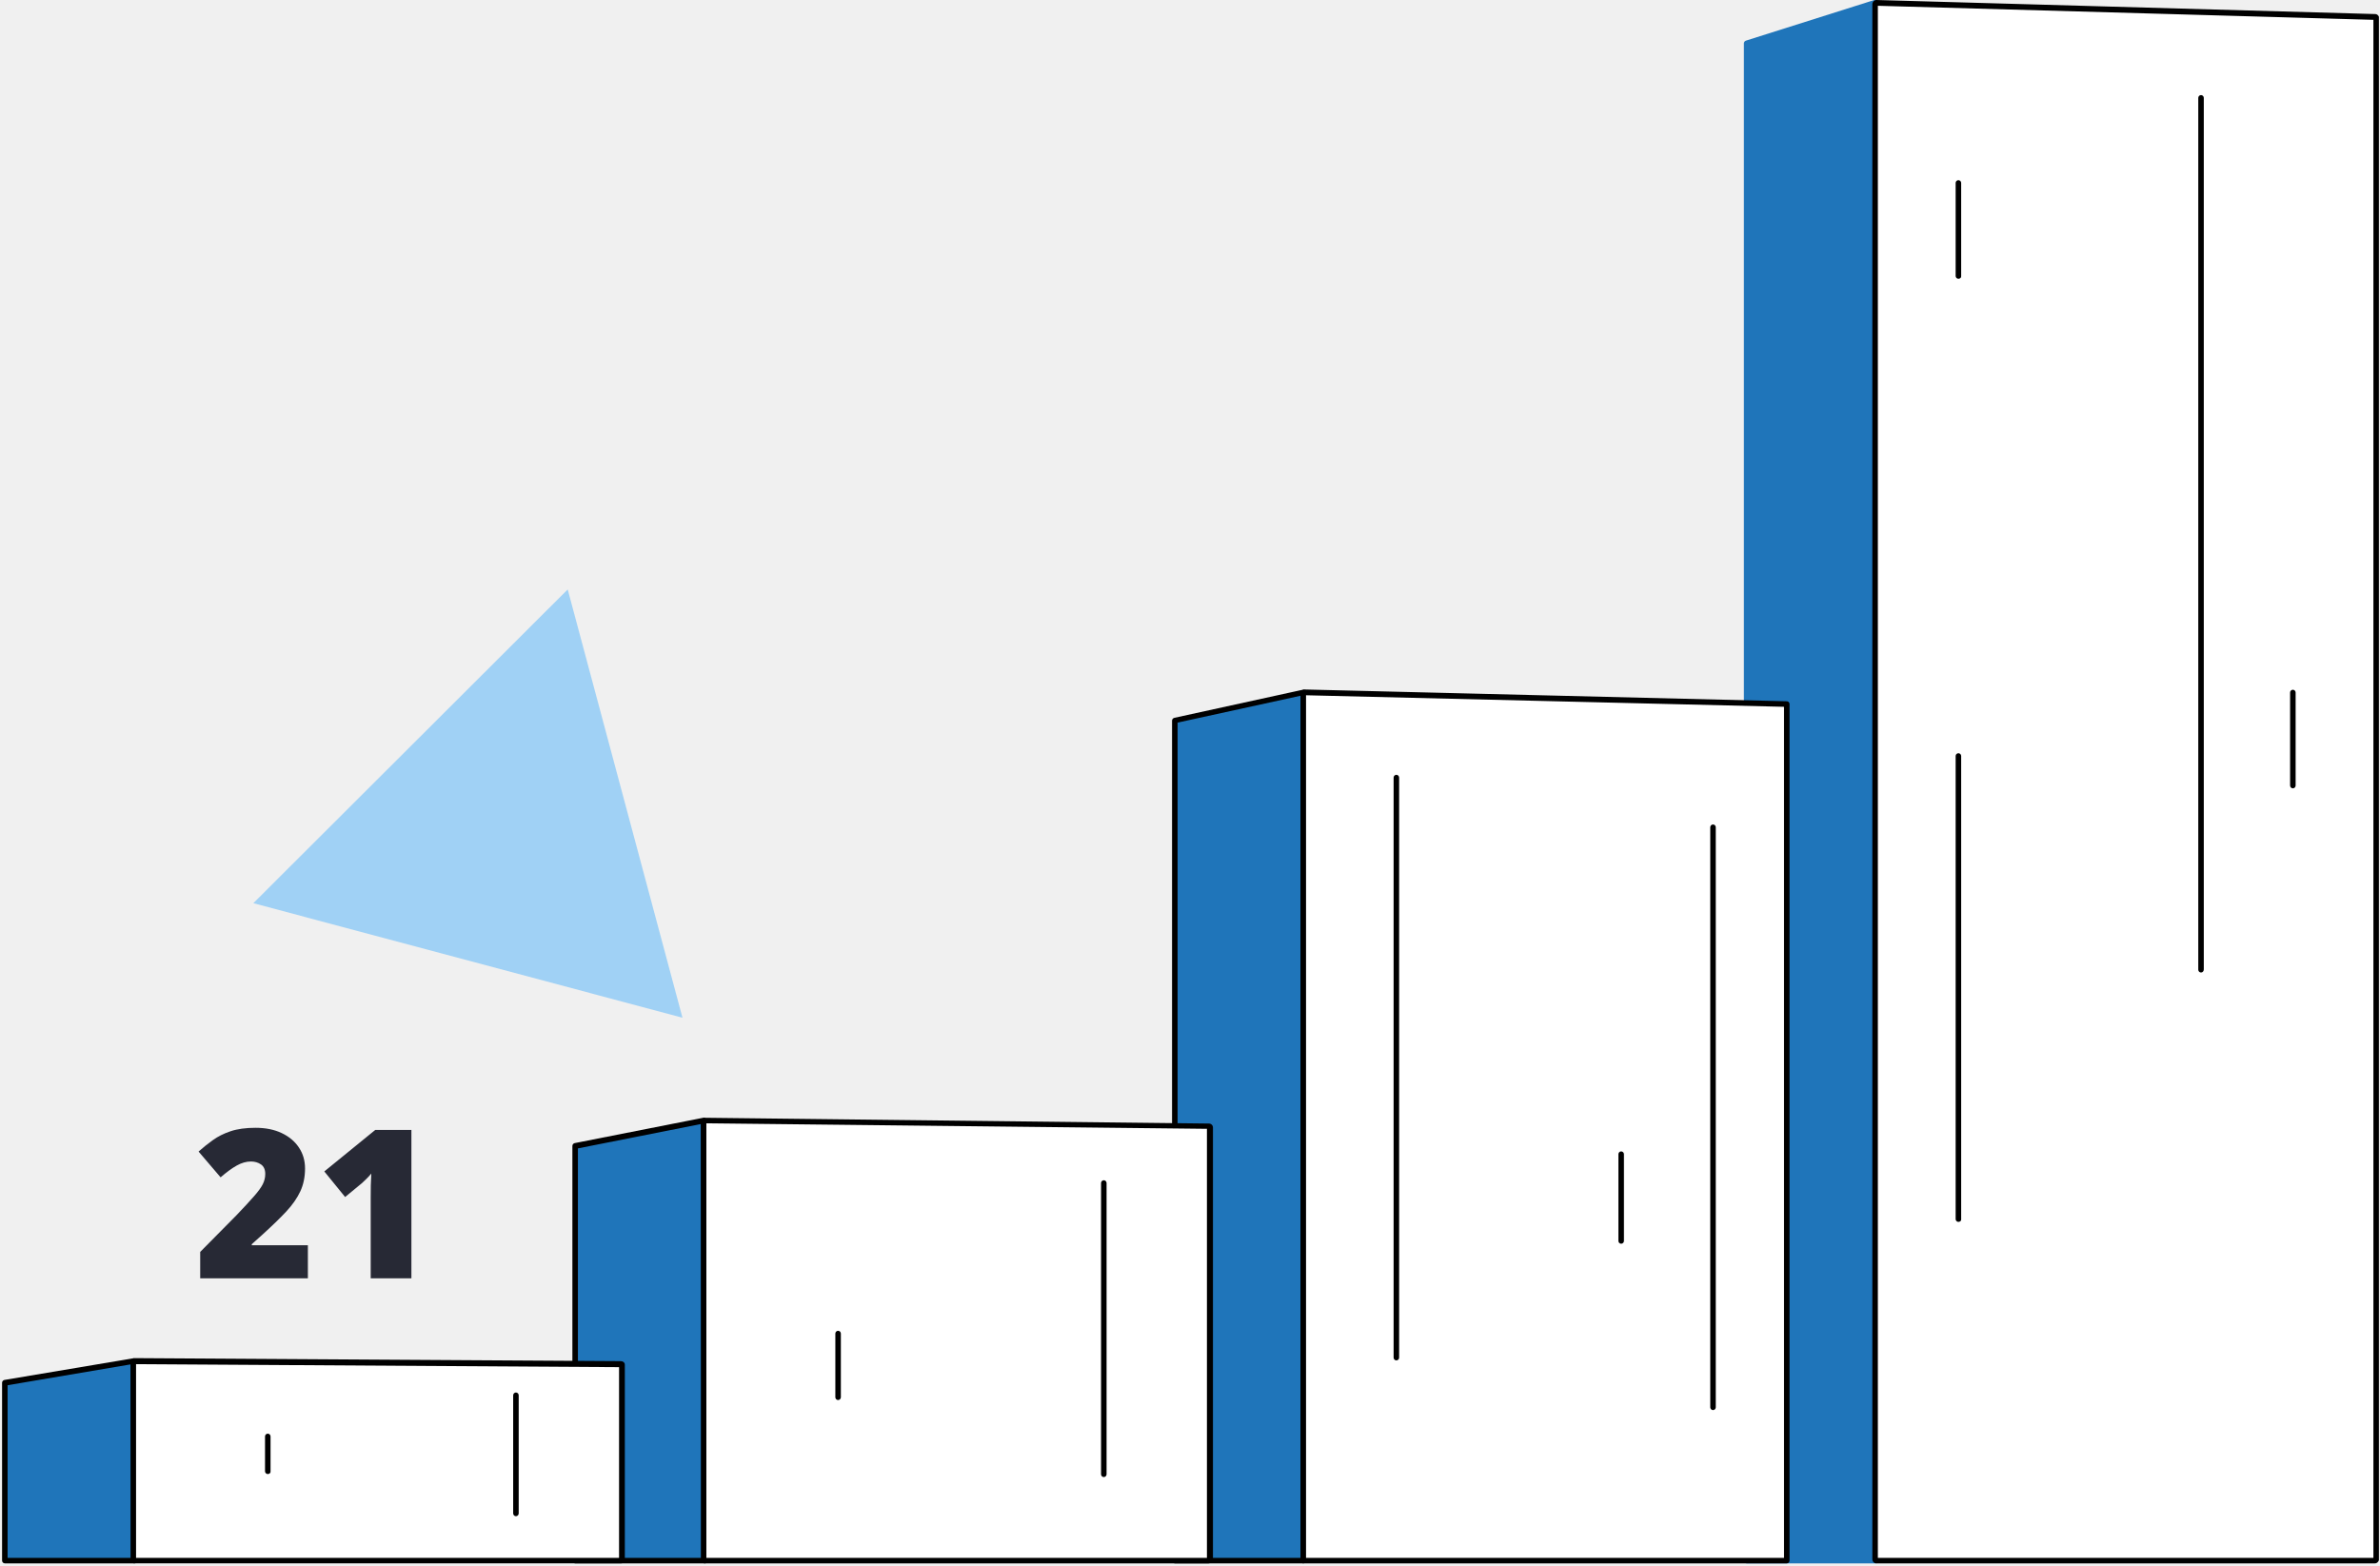
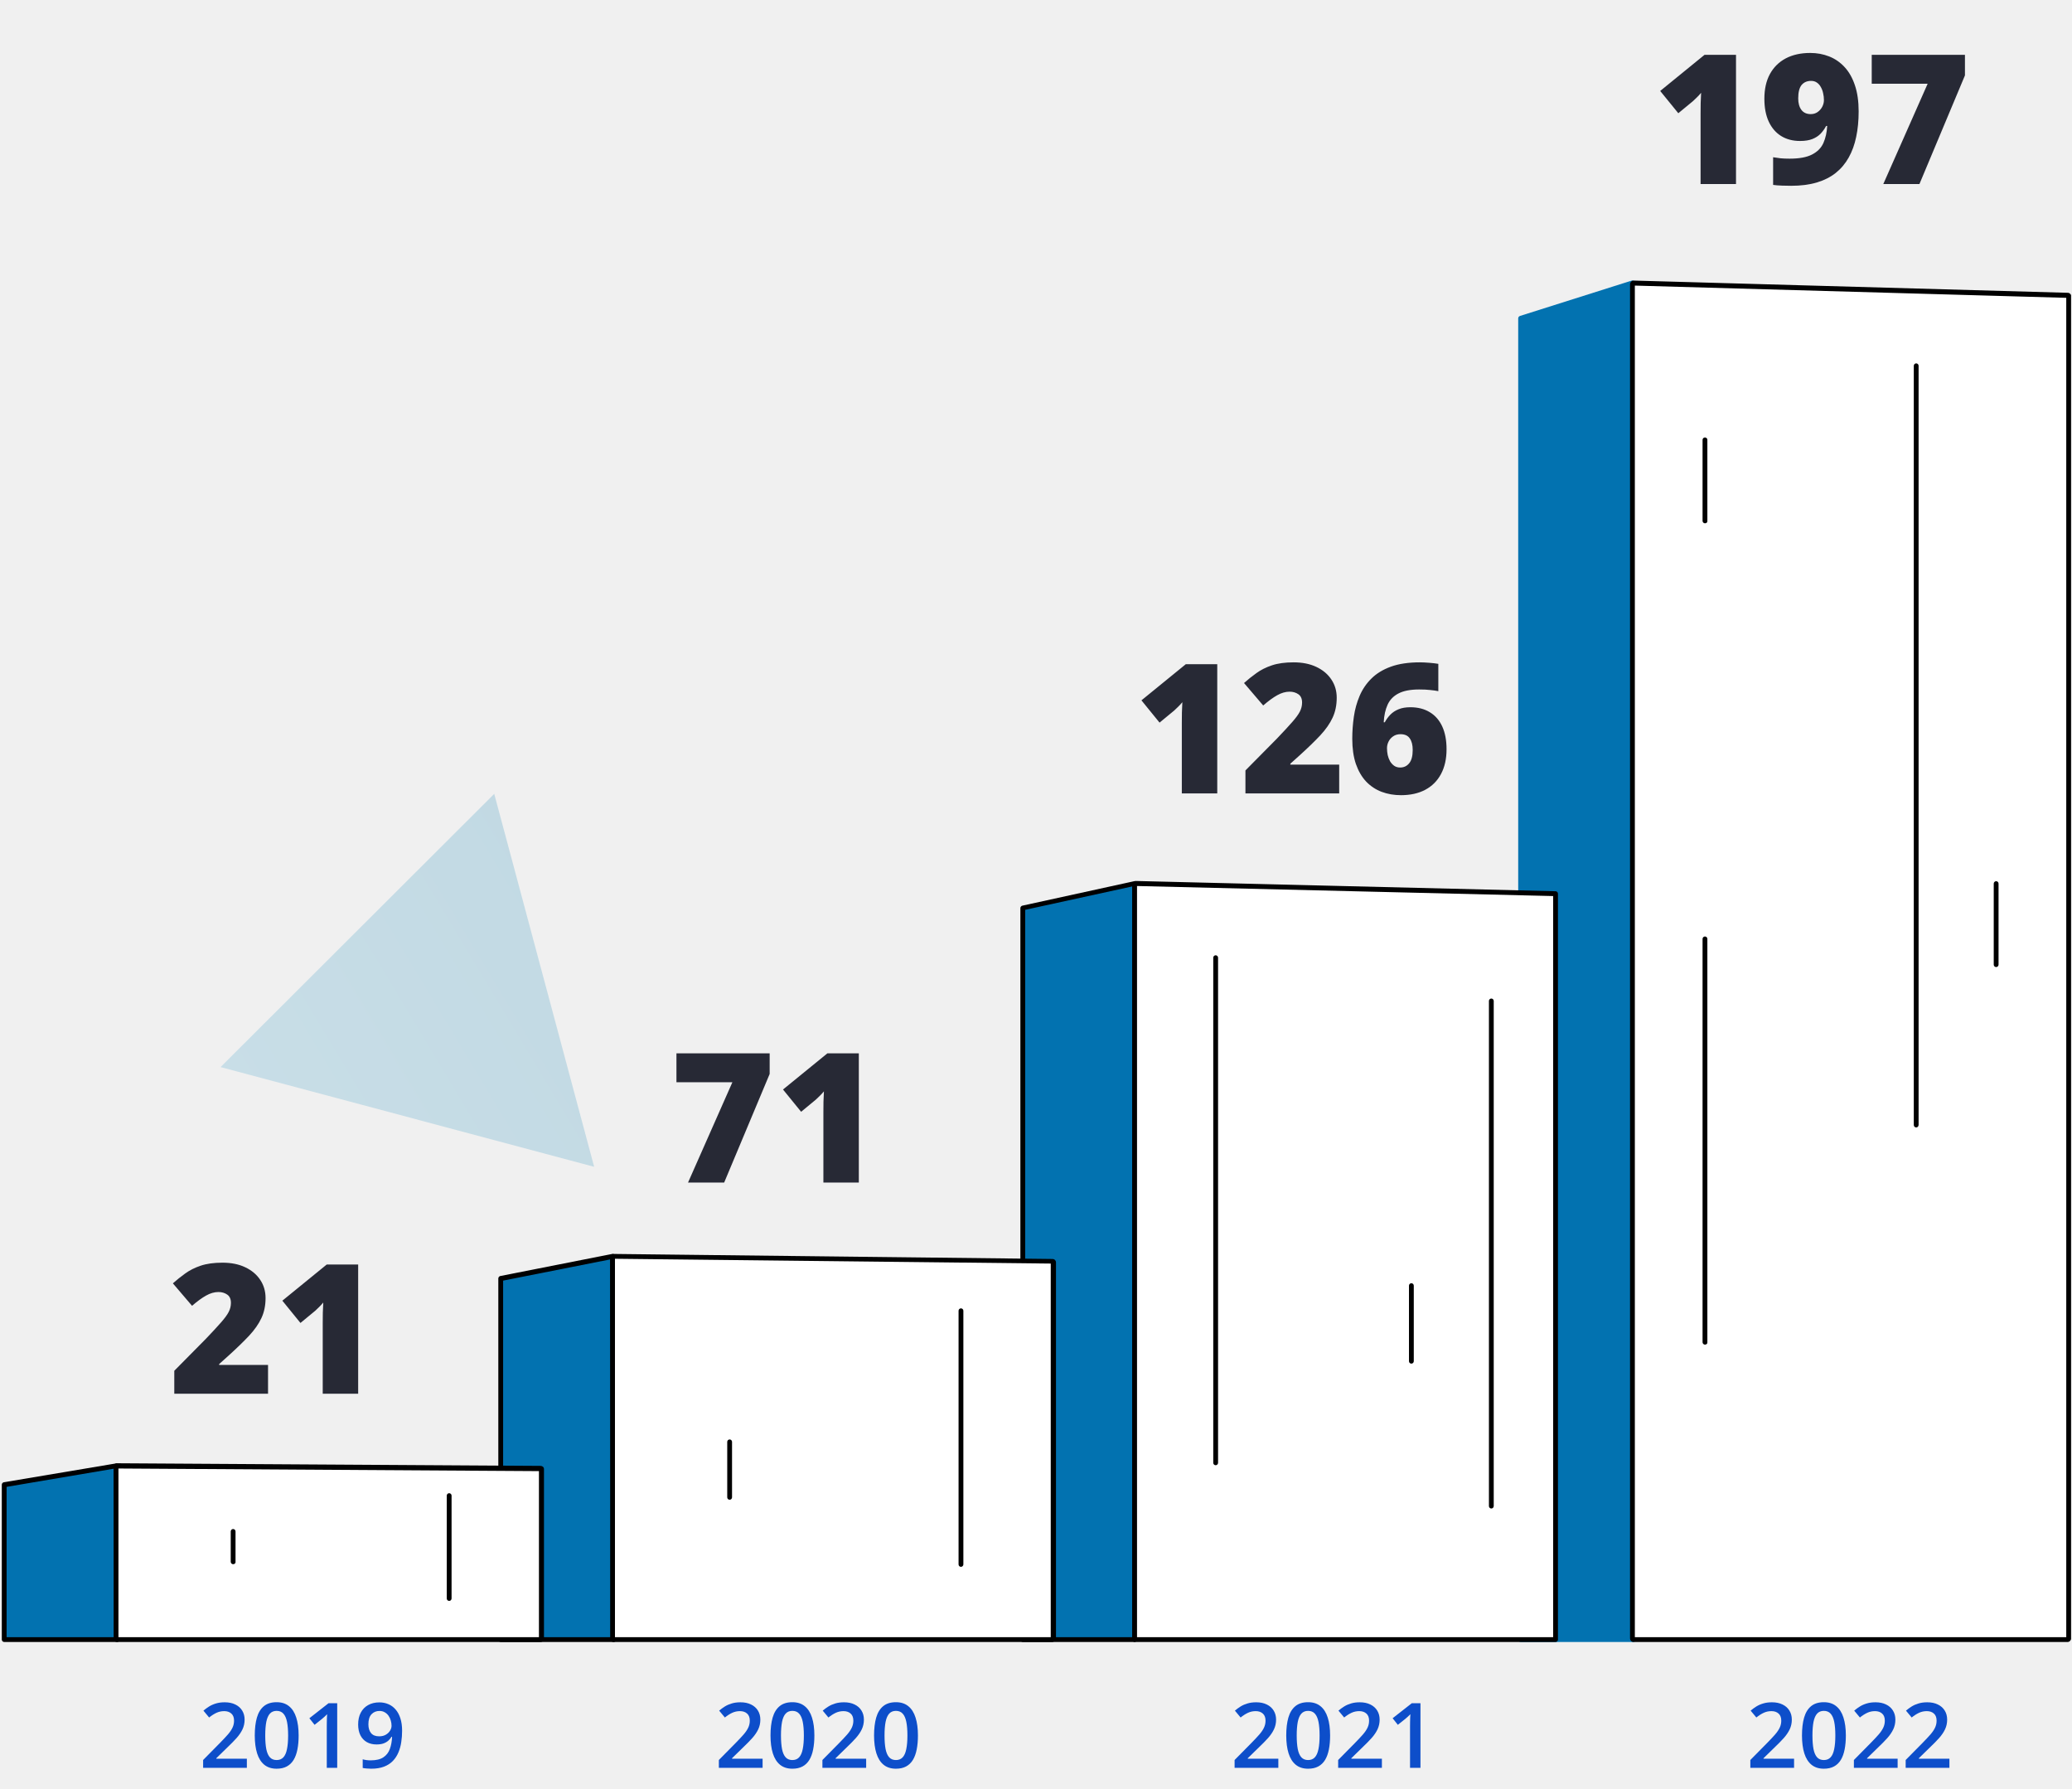
- <svg xmlns="http://www.w3.org/2000/svg" width="687" height="452" viewBox="0 0 687 452" fill="none">
-   <g clip-path="url(#clip0_4553_5536)">
-     <path d="M541.477 450.489H504.178V12.53L541.26 0.797L541.477 450.489Z" fill="#1F75BA" />
-     <path d="M541.477 451.287H504.178C503.743 451.287 503.381 450.925 503.381 450.49V12.531C503.381 12.169 503.598 11.879 503.96 11.734L541.042 0.001C541.26 -0.071 541.549 0.001 541.767 0.146C541.984 0.291 542.129 0.508 542.129 0.798L542.346 450.49C542.346 450.707 542.274 450.925 542.129 451.069C541.839 451.214 541.622 451.287 541.477 451.287ZM504.974 449.693H540.68L540.463 1.884L504.974 13.11V449.693Z" fill="#1F75BA" />
-     <path d="M685.531 450.491H541.621C541.404 450.491 541.259 450.346 541.259 450.057V1.233C541.259 1.016 541.404 0.799 541.621 0.799L685.531 4.855C685.748 4.855 685.893 5.072 685.893 5.289V450.057C685.893 450.274 685.748 450.491 685.531 450.491Z" fill="white" />
-     <path d="M685.531 451.288H541.621C540.969 451.288 540.462 450.781 540.462 450.056V1.233C540.462 0.871 540.607 0.581 540.824 0.364C541.041 0.147 541.331 0.002 541.693 0.002L685.603 4.058C686.255 4.058 686.762 4.637 686.762 5.289V450.056C686.69 450.708 686.183 451.288 685.531 451.288ZM542.055 449.694H685.096V5.724L542.055 1.668V449.694Z" fill="black" />
-     <path d="M635.341 280.725C634.906 280.725 634.544 280.362 634.544 279.928V28.248C634.544 27.813 634.906 27.451 635.341 27.451C635.775 27.451 636.137 27.813 636.137 28.248V279.855C636.137 280.362 635.775 280.725 635.341 280.725Z" fill="black" />
-     <path d="M565.305 80.467C564.87 80.467 564.508 80.105 564.508 79.671V52.801C564.508 52.366 564.87 52.004 565.305 52.004C565.739 52.004 566.101 52.366 566.101 52.801V79.671C566.174 80.105 565.812 80.467 565.305 80.467Z" fill="black" />
-     <path d="M565.305 352.717C564.87 352.717 564.508 352.355 564.508 351.921V218.222C564.508 217.788 564.87 217.426 565.305 217.426C565.739 217.426 566.101 217.788 566.101 218.222V351.921C566.174 352.355 565.812 352.717 565.305 352.717Z" fill="black" />
-     <path d="M661.848 227.563C661.414 227.563 661.052 227.201 661.052 226.766V199.896C661.052 199.462 661.414 199.1 661.848 199.1C662.283 199.1 662.645 199.462 662.645 199.896V226.766C662.645 227.201 662.283 227.563 661.848 227.563Z" fill="black" />
-     <path d="M376.199 450.49H339.045V208.008L376.199 199.824V450.49Z" fill="#1F75BA" />
-     <path d="M376.199 451.288H339.117C338.682 451.288 338.32 450.925 338.32 450.491V208.009C338.32 207.647 338.61 207.285 338.972 207.212L376.054 199.101C376.271 199.028 376.561 199.101 376.706 199.246C376.923 199.39 376.996 199.608 376.996 199.897V450.491C376.996 450.925 376.634 451.288 376.199 451.288ZM339.914 449.694H375.402V200.839L339.914 208.588V449.694Z" fill="black" />
-     <path d="M515.764 450.492H376.199V200.261C376.199 200.043 376.417 199.826 376.634 199.826L515.764 203.23V450.492Z" fill="white" />
-     <path d="M515.764 451.289H376.199C375.764 451.289 375.402 450.927 375.402 450.492V200.261C375.402 199.898 375.547 199.609 375.764 199.391C375.982 199.174 376.344 199.029 376.634 199.029L515.764 202.433C516.198 202.433 516.56 202.795 516.56 203.23V450.492C516.56 450.927 516.198 451.289 515.764 451.289ZM376.996 449.695H514.967V204.027L376.996 200.695V449.695Z" fill="black" />
-     <path d="M403.069 392.696C402.635 392.696 402.272 392.334 402.272 391.9V224.451C402.272 224.016 402.635 223.654 403.069 223.654C403.504 223.654 403.866 224.016 403.866 224.451V391.9C403.866 392.334 403.504 392.696 403.069 392.696Z" fill="black" />
-     <path d="M494.471 407.038C494.036 407.038 493.674 406.676 493.674 406.241V238.793C493.674 238.358 494.036 237.996 494.471 237.996C494.905 237.996 495.267 238.358 495.267 238.793V406.241C495.267 406.676 494.905 407.038 494.471 407.038Z" fill="black" />
-     <path d="M467.963 359.018C467.528 359.018 467.166 358.656 467.166 358.221V333.162C467.166 332.727 467.528 332.365 467.963 332.365C468.397 332.365 468.759 332.727 468.759 333.162V358.221C468.759 358.656 468.397 359.018 467.963 359.018Z" fill="black" />
-     <path d="M203.464 450.492H166.02V330.772L203.102 323.457L203.464 450.492Z" fill="#1F75BA" />
-     <path d="M203.464 451.29H166.019C165.585 451.29 165.223 450.927 165.223 450.493V330.773C165.223 330.411 165.512 330.049 165.874 329.976L202.957 322.661C203.174 322.589 203.464 322.661 203.608 322.806C203.826 322.951 203.898 323.168 203.898 323.458L204.26 450.493C204.26 450.71 204.188 450.927 204.043 451.072C203.898 451.217 203.681 451.29 203.464 451.29ZM166.816 449.696H202.667L202.305 324.472L166.816 331.497V449.696Z" fill="black" />
-     <path d="M348.822 450.492H203.464C203.246 450.492 203.102 450.347 203.102 450.13V323.819C203.102 323.602 203.246 323.457 203.464 323.457L348.895 325.123C349.112 325.123 349.257 325.268 349.257 325.485V450.202C349.185 450.347 349.04 450.492 348.822 450.492Z" fill="white" />
-     <path d="M348.822 451.289H203.464C202.812 451.289 202.305 450.782 202.305 450.13V323.819C202.305 323.529 202.45 323.24 202.667 323.022C202.884 322.805 203.174 322.66 203.536 322.66L348.967 324.326C349.619 324.326 350.126 324.833 350.126 325.485V450.202C349.981 450.782 349.474 451.289 348.822 451.289ZM203.898 449.695H348.388V325.847L203.898 324.254V449.695Z" fill="black" />
-     <path d="M318.621 426.373C318.186 426.373 317.824 426.011 317.824 425.576V341.49C317.824 341.055 318.186 340.693 318.621 340.693C319.055 340.693 319.418 341.055 319.418 341.49V425.576C319.418 426.011 319.055 426.373 318.621 426.373Z" fill="black" />
-     <path d="M241.922 404.138C241.487 404.138 241.125 403.776 241.125 403.341V384.945C241.125 384.511 241.487 384.148 241.922 384.148C242.356 384.148 242.718 384.511 242.718 384.945V403.341C242.718 403.776 242.356 404.138 241.922 404.138Z" fill="black" />
-     <path d="M38.84 450.489H1.396V399.139L38.478 392.91L38.84 450.489Z" fill="#1F75BA" />
-     <path d="M38.84 451.286H1.395C0.961 451.286 0.599 450.924 0.599 450.49V399.14C0.599 398.778 0.888 398.415 1.25 398.343L38.333 392.114C38.55 392.042 38.84 392.114 38.984 392.259C39.202 392.404 39.274 392.621 39.274 392.839L39.636 450.417C39.636 450.634 39.564 450.852 39.419 450.997C39.274 451.214 39.057 451.286 38.84 451.286ZM2.192 449.693H38.043L37.681 393.853L2.192 399.864V449.693Z" fill="black" />
-     <path d="M179.201 450.489H38.84C38.622 450.489 38.477 450.416 38.477 450.272V393.055C38.477 392.983 38.622 392.838 38.84 392.838L179.201 393.707C179.418 393.707 179.563 393.779 179.563 393.924V450.199C179.563 450.416 179.346 450.489 179.201 450.489Z" fill="white" />
-     <path d="M179.201 451.285H38.84C38.188 451.285 37.681 450.851 37.681 450.271V393.055C37.681 392.838 37.753 392.548 37.97 392.403C38.188 392.186 38.55 392.041 38.84 392.041L179.201 392.91C179.853 392.91 180.36 393.345 180.36 393.924V450.199C180.36 450.851 179.853 451.285 179.201 451.285ZM39.274 449.692H178.694V394.648L39.274 393.779V449.692Z" fill="black" />
-     <path d="M148.928 437.669C148.493 437.669 148.131 437.307 148.131 436.872V402.76C148.131 402.325 148.493 401.963 148.928 401.963C149.362 401.963 149.724 402.325 149.724 402.76V436.872C149.724 437.307 149.362 437.669 148.928 437.669Z" fill="black" />
-     <path d="M77.298 425.502C76.863 425.502 76.501 425.14 76.501 424.706V414.638C76.501 414.204 76.863 413.842 77.298 413.842C77.732 413.842 78.094 414.204 78.094 414.638V424.706C78.167 425.14 77.805 425.502 77.298 425.502Z" fill="black" />
-     <path d="M88.871 369H57.787V361.383L68.246 350.807C70.414 348.541 72.094 346.725 73.285 345.357C74.496 343.99 75.346 342.828 75.834 341.871C76.322 340.914 76.566 339.918 76.566 338.883C76.566 337.613 76.156 336.695 75.336 336.129C74.516 335.562 73.549 335.279 72.436 335.279C71.088 335.279 69.721 335.67 68.334 336.451C66.967 337.213 65.414 338.346 63.676 339.85L57.318 332.408C58.607 331.256 59.975 330.162 61.42 329.127C62.865 328.072 64.574 327.213 66.547 326.549C68.519 325.885 70.922 325.553 73.754 325.553C76.664 325.553 79.184 326.061 81.312 327.076C83.461 328.092 85.121 329.488 86.293 331.266C87.465 333.023 88.051 335.025 88.051 337.271C88.051 339.752 87.592 341.969 86.674 343.922C85.775 345.855 84.418 347.799 82.602 349.752C80.785 351.686 78.519 353.883 75.805 356.344L72.67 359.156V359.449H88.871V369ZM118.754 369H107.006V347.818C107.006 347.428 107.006 346.715 107.006 345.68C107.006 344.625 107.016 343.463 107.035 342.193C107.074 340.924 107.123 339.781 107.182 338.766C106.674 339.371 106.195 339.889 105.746 340.318C105.316 340.748 104.896 341.148 104.486 341.52L99.623 345.533L93.617 338.15L108.324 326.168H118.754V369Z" fill="#272935" />
-     <path d="M73.126 260.716L163.873 170.148L197 293.777L73.126 260.716Z" fill="#28A3FC" fill-opacity="0.4" />
+ <svg xmlns="http://www.w3.org/2000/svg" width="687" height="593" viewBox="0 0 687 593" fill="none">
+   <g clip-path="url(#clip0_5136_5643)">
+     <path d="M541.477 543.489H504.178V105.53L541.26 93.797L541.477 543.489Z" fill="#0272B0" />
+     <path d="M541.477 544.287H504.178C503.743 544.287 503.381 543.925 503.381 543.49V105.531C503.381 105.169 503.598 104.879 503.96 104.734L541.042 93.001C541.26 92.929 541.549 93.001 541.767 93.146C541.984 93.291 542.129 93.508 542.129 93.798L542.346 543.49C542.346 543.707 542.274 543.925 542.129 544.069C541.839 544.214 541.622 544.287 541.477 544.287ZM504.974 542.693H540.68L540.463 94.884L504.974 106.11V542.693Z" fill="#0272B0" />
+     <path d="M685.531 543.491H541.621C541.404 543.491 541.259 543.346 541.259 543.057V94.233C541.259 94.016 541.404 93.799 541.621 93.799L685.531 97.855C685.748 97.855 685.893 98.072 685.893 98.289V543.057C685.893 543.274 685.748 543.491 685.531 543.491Z" fill="white" />
+     <path d="M685.531 544.288H541.621C540.969 544.288 540.462 543.781 540.462 543.056V94.233C540.462 93.871 540.607 93.581 540.824 93.364C541.041 93.147 541.331 93.002 541.693 93.002L685.603 97.058C686.255 97.058 686.762 97.637 686.762 98.289V543.056C686.69 543.708 686.183 544.288 685.531 544.288ZM542.055 542.694H685.096V98.724L542.055 94.668V542.694Z" fill="black" />
+     <path d="M635.341 373.724C634.906 373.724 634.544 373.362 634.544 372.928V121.248C634.544 120.813 634.906 120.451 635.341 120.451C635.775 120.451 636.137 120.813 636.137 121.248V372.855C636.137 373.362 635.775 373.724 635.341 373.724Z" fill="black" />
+     <path d="M565.305 173.467C564.87 173.467 564.508 173.105 564.508 172.671V145.801C564.508 145.366 564.87 145.004 565.305 145.004C565.739 145.004 566.101 145.366 566.101 145.801V172.671C566.174 173.105 565.812 173.467 565.305 173.467Z" fill="black" />
+     <path d="M565.305 445.717C564.87 445.717 564.508 445.355 564.508 444.921V311.222C564.508 310.788 564.87 310.426 565.305 310.426C565.739 310.426 566.101 310.788 566.101 311.222V444.921C566.174 445.355 565.812 445.717 565.305 445.717Z" fill="black" />
+     <path d="M661.848 320.563C661.414 320.563 661.052 320.201 661.052 319.766V292.896C661.052 292.462 661.414 292.1 661.848 292.1C662.283 292.1 662.645 292.462 662.645 292.896V319.766C662.645 320.201 662.283 320.563 661.848 320.563Z" fill="black" />
+     <path d="M376.199 543.49H339.045V301.008L376.199 292.824V543.49Z" fill="#0272B0" />
+     <path d="M376.199 544.288H339.117C338.682 544.288 338.32 543.925 338.32 543.491V301.009C338.32 300.647 338.61 300.285 338.972 300.212L376.054 292.101C376.271 292.028 376.561 292.101 376.706 292.246C376.923 292.39 376.996 292.608 376.996 292.897V543.491C376.996 543.925 376.634 544.288 376.199 544.288ZM339.914 542.694H375.402V293.839L339.914 301.588V542.694Z" fill="black" />
+     <path d="M515.764 543.492H376.199V293.261C376.199 293.043 376.417 292.826 376.634 292.826L515.764 296.23V543.492Z" fill="white" />
+     <path d="M515.764 544.289H376.199C375.764 544.289 375.402 543.927 375.402 543.492V293.261C375.402 292.898 375.547 292.609 375.764 292.391C375.982 292.174 376.344 292.029 376.634 292.029L515.764 295.433C516.198 295.433 516.56 295.795 516.56 296.23V543.492C516.56 543.927 516.198 544.289 515.764 544.289ZM376.996 542.695H514.967V297.027L376.996 293.695V542.695Z" fill="black" />
+     <path d="M403.069 485.696C402.635 485.696 402.272 485.334 402.272 484.9V317.451C402.272 317.016 402.635 316.654 403.069 316.654C403.504 316.654 403.866 317.016 403.866 317.451V484.9C403.866 485.334 403.504 485.696 403.069 485.696Z" fill="black" />
+     <path d="M494.471 500.038C494.036 500.038 493.674 499.676 493.674 499.241V331.793C493.674 331.358 494.036 330.996 494.471 330.996C494.905 330.996 495.267 331.358 495.267 331.793V499.241C495.267 499.676 494.905 500.038 494.471 500.038Z" fill="black" />
+     <path d="M467.963 452.018C467.528 452.018 467.166 451.656 467.166 451.221V426.162C467.166 425.727 467.528 425.365 467.963 425.365C468.397 425.365 468.759 425.727 468.759 426.162V451.221C468.759 451.656 468.397 452.018 467.963 452.018Z" fill="black" />
+     <path d="M203.464 543.492H166.02V423.772L203.102 416.457L203.464 543.492Z" fill="#0272B0" />
+     <path d="M203.464 544.29H166.019C165.585 544.29 165.223 543.927 165.223 543.493V423.773C165.223 423.411 165.512 423.049 165.874 422.976L202.957 415.661C203.174 415.589 203.464 415.661 203.608 415.806C203.826 415.951 203.898 416.168 203.898 416.458L204.26 543.493C204.26 543.71 204.188 543.927 204.043 544.072C203.898 544.217 203.681 544.29 203.464 544.29ZM166.816 542.696H202.667L202.305 417.472L166.816 424.497V542.696Z" fill="black" />
+     <path d="M348.822 543.492H203.464C203.246 543.492 203.102 543.347 203.102 543.13V416.819C203.102 416.602 203.246 416.457 203.464 416.457L348.895 418.123C349.112 418.123 349.257 418.268 349.257 418.485V543.202C349.185 543.347 349.04 543.492 348.822 543.492Z" fill="white" />
+     <path d="M348.822 544.289H203.464C202.812 544.289 202.305 543.782 202.305 543.13V416.819C202.305 416.529 202.45 416.24 202.667 416.022C202.884 415.805 203.174 415.66 203.536 415.66L348.967 417.326C349.619 417.326 350.126 417.833 350.126 418.485V543.202C349.981 543.782 349.474 544.289 348.822 544.289ZM203.898 542.695H348.388V418.847L203.898 417.254V542.695Z" fill="black" />
+     <path d="M318.621 519.373C318.186 519.373 317.824 519.011 317.824 518.576V434.49C317.824 434.055 318.186 433.693 318.621 433.693C319.055 433.693 319.418 434.055 319.418 434.49V518.576C319.418 519.011 319.055 519.373 318.621 519.373Z" fill="black" />
+     <path d="M241.922 497.138C241.487 497.138 241.125 496.776 241.125 496.341V477.945C241.125 477.511 241.487 477.148 241.922 477.148C242.356 477.148 242.718 477.511 242.718 477.945V496.341C242.718 496.776 242.356 497.138 241.922 497.138Z" fill="black" />
+     <path d="M38.84 543.489H1.396V492.139L38.478 485.91L38.84 543.489Z" fill="#0272B0" />
+     <path d="M38.84 544.286H1.395C0.961 544.286 0.599 543.924 0.599 543.49V492.14C0.599 491.778 0.888 491.415 1.25 491.343L38.333 485.114C38.55 485.042 38.84 485.114 38.984 485.259C39.202 485.404 39.274 485.621 39.274 485.839L39.636 543.417C39.636 543.634 39.564 543.852 39.419 543.997C39.274 544.214 39.057 544.286 38.84 544.286ZM2.192 542.693H38.043L37.681 486.853L2.192 492.864V542.693Z" fill="black" />
+     <path d="M179.201 543.489H38.84C38.622 543.489 38.477 543.416 38.477 543.272V486.055C38.477 485.983 38.622 485.838 38.84 485.838L179.201 486.707C179.418 486.707 179.563 486.779 179.563 486.924V543.199C179.563 543.416 179.346 543.489 179.201 543.489Z" fill="white" />
+     <path d="M179.201 544.285H38.84C38.188 544.285 37.681 543.851 37.681 543.271V486.055C37.681 485.838 37.753 485.548 37.97 485.403C38.188 485.186 38.55 485.041 38.84 485.041L179.201 485.91C179.853 485.91 180.36 486.345 180.36 486.924V543.199C180.36 543.851 179.853 544.285 179.201 544.285ZM39.274 542.692H178.694V487.648L39.274 486.779V542.692Z" fill="black" />
+     <path d="M148.928 530.669C148.493 530.669 148.131 530.307 148.131 529.872V495.76C148.131 495.325 148.493 494.963 148.928 494.963C149.362 494.963 149.724 495.325 149.724 495.76V529.872C149.724 530.307 149.362 530.669 148.928 530.669Z" fill="black" />
+     <path d="M77.298 518.502C76.863 518.502 76.501 518.14 76.501 517.706V507.638C76.501 507.204 76.863 506.842 77.298 506.842C77.732 506.842 78.094 507.204 78.094 507.638V517.706C78.167 518.14 77.805 518.502 77.298 518.502Z" fill="black" />
+     <path d="M88.871 462H57.787V454.383L68.246 443.807C70.414 441.541 72.094 439.725 73.285 438.357C74.496 436.99 75.346 435.828 75.834 434.871C76.322 433.914 76.566 432.918 76.566 431.883C76.566 430.613 76.156 429.695 75.336 429.129C74.516 428.562 73.549 428.279 72.436 428.279C71.088 428.279 69.721 428.67 68.334 429.451C66.967 430.213 65.414 431.346 63.676 432.85L57.318 425.408C58.607 424.256 59.975 423.162 61.42 422.127C62.865 421.072 64.574 420.213 66.547 419.549C68.519 418.885 70.922 418.553 73.754 418.553C76.664 418.553 79.184 419.061 81.312 420.076C83.461 421.092 85.121 422.488 86.293 424.266C87.465 426.023 88.051 428.025 88.051 430.271C88.051 432.752 87.592 434.969 86.674 436.922C85.775 438.855 84.418 440.799 82.602 442.752C80.785 444.686 78.519 446.883 75.805 449.344L72.67 452.156V452.449H88.871V462ZM118.754 462H107.006V440.818C107.006 440.428 107.006 439.715 107.006 438.68C107.006 437.625 107.016 436.463 107.035 435.193C107.074 433.924 107.123 432.781 107.182 431.766C106.674 432.371 106.195 432.889 105.746 433.318C105.316 433.748 104.896 434.148 104.486 434.52L99.623 438.533L93.617 431.15L108.324 419.168H118.754V462Z" fill="#272935" />
+     <path d="M73.126 353.716L163.873 263.148L197 386.777L73.126 353.716Z" fill="url(#paint0_linear_5136_5643)" fill-opacity="0.22" />
  </g>
+   <path d="M575.598 61H563.85V39.818C563.85 39.428 563.85 38.715 563.85 37.68C563.85 36.625 563.859 35.463 563.879 34.193C563.918 32.924 563.967 31.781 564.025 30.766C563.518 31.371 563.039 31.889 562.59 32.318C562.16 32.748 561.74 33.148 561.33 33.52L556.467 37.533L550.461 30.15L565.168 18.168H575.598V61ZM616.262 36.947C616.262 40.014 615.988 42.826 615.441 45.385C614.914 47.943 614.084 50.228 612.951 52.24C611.838 54.232 610.402 55.932 608.645 57.338C606.887 58.725 604.787 59.779 602.346 60.502C599.904 61.225 597.092 61.586 593.908 61.586C593.029 61.586 592.004 61.566 590.832 61.527C589.68 61.488 588.703 61.41 587.902 61.293V52.123C588.742 52.26 589.582 52.377 590.422 52.475C591.262 52.553 592.238 52.592 593.352 52.592C596.574 52.592 599.064 52.133 600.822 51.215C602.6 50.297 603.85 49.027 604.572 47.406C605.295 45.766 605.715 43.881 605.832 41.752H605.48C604.973 42.709 604.357 43.568 603.635 44.33C602.912 45.072 602.004 45.658 600.91 46.088C599.816 46.518 598.459 46.732 596.838 46.732C594.436 46.732 592.346 46.185 590.568 45.092C588.811 43.998 587.443 42.416 586.467 40.346C585.49 38.256 585.002 35.717 585.002 32.728C585.002 29.545 585.607 26.83 586.818 24.584C588.049 22.318 589.797 20.58 592.062 19.369C594.348 18.158 597.062 17.553 600.207 17.553C602.434 17.553 604.514 17.934 606.447 18.695C608.4 19.457 610.109 20.629 611.574 22.211C613.039 23.773 614.182 25.775 615.002 28.217C615.842 30.658 616.262 33.568 616.262 36.947ZM600.5 26.811C599.152 26.811 598.098 27.27 597.336 28.188C596.594 29.105 596.223 30.58 596.223 32.611C596.223 34.213 596.574 35.482 597.277 36.42C597.98 37.357 599.016 37.826 600.383 37.826C601.242 37.826 601.994 37.602 602.639 37.152C603.303 36.684 603.82 36.098 604.191 35.395C604.562 34.672 604.748 33.93 604.748 33.168C604.748 32.406 604.66 31.654 604.484 30.912C604.328 30.15 604.074 29.467 603.723 28.861C603.391 28.236 602.951 27.738 602.404 27.367C601.877 26.996 601.242 26.811 600.5 26.811ZM624.436 61L639.143 27.748H620.598V18.168H651.506V24.994L636.418 61H624.436Z" fill="#272935" />
+   <path d="M228.123 392L242.83 358.748H224.285V349.168H255.193V355.994L240.105 392H228.123ZM284.754 392H273.006V370.818C273.006 370.428 273.006 369.715 273.006 368.68C273.006 367.625 273.016 366.463 273.035 365.193C273.074 363.924 273.123 362.781 273.182 361.766C272.674 362.371 272.195 362.889 271.746 363.318C271.316 363.748 270.896 364.148 270.486 364.52L265.623 368.533L259.617 361.15L274.324 349.168H284.754V392Z" fill="#272935" />
+   <path d="M403.598 263H391.85V241.818C391.85 241.428 391.85 240.715 391.85 239.68C391.85 238.625 391.859 237.463 391.879 236.193C391.918 234.924 391.967 233.781 392.025 232.766C391.518 233.371 391.039 233.889 390.59 234.318C390.16 234.748 389.74 235.148 389.33 235.52L384.467 239.533L378.461 232.15L393.168 220.168H403.598V263ZM444.027 263H412.943V255.383L423.402 244.807C425.57 242.541 427.25 240.725 428.441 239.357C429.652 237.99 430.502 236.828 430.99 235.871C431.479 234.914 431.723 233.918 431.723 232.883C431.723 231.613 431.312 230.695 430.492 230.129C429.672 229.562 428.705 229.279 427.592 229.279C426.244 229.279 424.877 229.67 423.49 230.451C422.123 231.213 420.57 232.346 418.832 233.85L412.475 226.408C413.764 225.256 415.131 224.162 416.576 223.127C418.021 222.072 419.73 221.213 421.703 220.549C423.676 219.885 426.078 219.553 428.91 219.553C431.82 219.553 434.34 220.061 436.469 221.076C438.617 222.092 440.277 223.488 441.449 225.266C442.621 227.023 443.207 229.025 443.207 231.271C443.207 233.752 442.748 235.969 441.83 237.922C440.932 239.855 439.574 241.799 437.758 243.752C435.941 245.686 433.676 247.883 430.961 250.344L427.826 253.156V253.449H444.027V263ZM448.363 244.895C448.363 242.434 448.539 239.992 448.891 237.57C449.242 235.129 449.877 232.834 450.795 230.686C451.713 228.518 453.012 226.604 454.691 224.943C456.371 223.264 458.529 221.945 461.166 220.988C463.803 220.031 467.016 219.553 470.805 219.553C471.645 219.553 472.67 219.602 473.881 219.699C475.092 219.797 476.098 219.914 476.898 220.051V229.104C476.098 228.947 475.199 228.82 474.203 228.723C473.207 228.605 471.986 228.547 470.541 228.547C467.65 228.547 465.365 228.986 463.686 229.865C462.025 230.725 460.824 231.965 460.082 233.586C459.34 235.207 458.91 237.15 458.793 239.416H459.145C459.652 238.479 460.268 237.639 460.99 236.896C461.732 236.135 462.641 235.539 463.715 235.109C464.789 234.66 466.088 234.436 467.611 234.436C470.111 234.436 472.26 234.982 474.057 236.076C475.854 237.15 477.23 238.723 478.188 240.793C479.145 242.863 479.623 245.383 479.623 248.352C479.623 251.555 479.008 254.299 477.777 256.584C476.566 258.85 474.828 260.588 472.562 261.799C470.316 262.99 467.631 263.586 464.506 263.586C462.201 263.586 460.062 263.215 458.09 262.473C456.137 261.73 454.428 260.598 452.963 259.074C451.518 257.531 450.385 255.588 449.564 253.244C448.764 250.881 448.363 248.098 448.363 244.895ZM464.242 254.416C465.473 254.416 466.469 253.947 467.23 253.01C468.012 252.072 468.402 250.598 468.402 248.586C468.402 246.965 468.08 245.695 467.436 244.777C466.811 243.84 465.785 243.371 464.359 243.371C463.402 243.371 462.592 243.605 461.928 244.074C461.264 244.523 460.756 245.1 460.404 245.803C460.053 246.506 459.877 247.238 459.877 248C459.877 248.762 459.955 249.523 460.111 250.285C460.287 251.047 460.551 251.74 460.902 252.365C461.273 252.971 461.732 253.469 462.279 253.859C462.826 254.23 463.48 254.416 464.242 254.416Z" fill="#272935" />
+   <path d="M81.85 586H67.348V583.407L72.899 577.782C73.974 576.688 74.857 575.746 75.551 574.955C76.244 574.154 76.757 573.397 77.089 572.685C77.431 571.972 77.602 571.195 77.602 570.355C77.602 569.32 77.304 568.539 76.708 568.012C76.112 567.475 75.326 567.206 74.35 567.206C73.422 567.206 72.562 567.392 71.772 567.763C70.99 568.124 70.18 568.642 69.34 569.315L67.45 567.045C68.046 566.537 68.681 566.073 69.355 565.653C70.038 565.233 70.8 564.901 71.64 564.657C72.48 564.403 73.436 564.276 74.511 564.276C75.868 564.276 77.04 564.521 78.026 565.009C79.013 565.487 79.769 566.156 80.297 567.016C80.834 567.875 81.103 568.876 81.103 570.019C81.103 571.171 80.873 572.235 80.414 573.212C79.955 574.188 79.301 575.155 78.451 576.112C77.602 577.06 76.591 578.09 75.419 579.203L71.713 582.821V582.982H81.85V586ZM99.018 575.277C99.018 577.006 98.881 578.554 98.607 579.921C98.344 581.278 97.924 582.431 97.348 583.378C96.772 584.325 96.019 585.048 95.092 585.546C94.164 586.044 93.041 586.293 91.723 586.293C90.072 586.293 88.71 585.858 87.636 584.989C86.561 584.11 85.766 582.851 85.248 581.21C84.731 579.56 84.472 577.582 84.472 575.277C84.472 572.973 84.706 571 85.175 569.359C85.653 567.709 86.425 566.444 87.489 565.565C88.554 564.687 89.965 564.247 91.723 564.247C93.383 564.247 94.75 564.687 95.824 565.565C96.908 566.435 97.709 567.694 98.227 569.345C98.754 570.985 99.018 572.963 99.018 575.277ZM87.943 575.277C87.943 577.084 88.061 578.593 88.295 579.804C88.539 581.015 88.939 581.923 89.496 582.528C90.053 583.124 90.795 583.422 91.723 583.422C92.65 583.422 93.393 583.124 93.949 582.528C94.506 581.933 94.906 581.029 95.15 579.818C95.404 578.607 95.531 577.094 95.531 575.277C95.531 573.48 95.409 571.977 95.165 570.766C94.921 569.555 94.52 568.646 93.964 568.041C93.407 567.426 92.66 567.118 91.723 567.118C90.785 567.118 90.038 567.426 89.481 568.041C88.935 568.646 88.539 569.555 88.295 570.766C88.061 571.977 87.943 573.48 87.943 575.277ZM111.806 586H108.349V572.216C108.349 571.757 108.354 571.298 108.363 570.839C108.373 570.38 108.383 569.931 108.393 569.491C108.412 569.052 108.437 568.632 108.466 568.231C108.261 568.456 108.007 568.7 107.704 568.964C107.411 569.228 107.099 569.501 106.767 569.784L104.306 571.747L102.577 569.564L108.935 564.584H111.806V586ZM133.324 573.71C133.324 574.979 133.231 576.225 133.046 577.445C132.87 578.666 132.558 579.809 132.108 580.873C131.669 581.938 131.059 582.88 130.277 583.7C129.506 584.511 128.529 585.146 127.348 585.604C126.166 586.063 124.74 586.293 123.07 586.293C122.65 586.293 122.162 586.269 121.605 586.22C121.059 586.181 120.609 586.122 120.258 586.044V583.173C120.629 583.28 121.044 583.368 121.503 583.437C121.972 583.495 122.436 583.524 122.895 583.524C124.701 583.524 126.107 583.188 127.113 582.514C128.129 581.84 128.847 580.912 129.267 579.73C129.696 578.549 129.94 577.206 129.999 575.702H129.823C129.54 576.171 129.184 576.601 128.754 576.991C128.324 577.372 127.792 577.68 127.157 577.914C126.522 578.139 125.751 578.251 124.843 578.251C123.612 578.251 122.538 577.992 121.62 577.475C120.712 576.957 120.004 576.205 119.496 575.219C118.998 574.223 118.749 573.026 118.749 571.63C118.749 570.116 119.037 568.812 119.613 567.719C120.189 566.625 121.005 565.785 122.06 565.199C123.114 564.604 124.354 564.306 125.78 564.306C126.854 564.306 127.846 564.501 128.754 564.892C129.672 565.272 130.473 565.858 131.156 566.649C131.84 567.431 132.372 568.412 132.753 569.594C133.134 570.766 133.324 572.138 133.324 573.71ZM125.824 567.147C124.74 567.147 123.856 567.514 123.173 568.246C122.489 568.969 122.147 570.082 122.147 571.586C122.147 572.807 122.44 573.773 123.026 574.486C123.612 575.199 124.511 575.556 125.722 575.556C126.562 575.556 127.284 575.385 127.89 575.043C128.505 574.691 128.979 574.247 129.311 573.71C129.652 573.173 129.823 572.626 129.823 572.069C129.823 571.493 129.74 570.917 129.574 570.341C129.418 569.765 129.174 569.237 128.842 568.759C128.51 568.28 128.09 567.895 127.582 567.602C127.084 567.299 126.498 567.147 125.824 567.147Z" fill="#0D4ECA" />
+   <path d="M252.85 586H238.348V583.407L243.899 577.782C244.974 576.688 245.857 575.746 246.551 574.955C247.244 574.154 247.757 573.397 248.089 572.685C248.431 571.972 248.602 571.195 248.602 570.355C248.602 569.32 248.304 568.539 247.708 568.012C247.112 567.475 246.326 567.206 245.35 567.206C244.422 567.206 243.562 567.392 242.771 567.763C241.99 568.124 241.18 568.642 240.34 569.315L238.45 567.045C239.046 566.537 239.681 566.073 240.354 565.653C241.038 565.233 241.8 564.901 242.64 564.657C243.479 564.403 244.437 564.276 245.511 564.276C246.868 564.276 248.04 564.521 249.026 565.009C250.013 565.487 250.77 566.156 251.297 567.016C251.834 567.875 252.103 568.876 252.103 570.019C252.103 571.171 251.873 572.235 251.414 573.212C250.955 574.188 250.301 575.155 249.451 576.112C248.602 577.06 247.591 578.09 246.419 579.203L242.713 582.821V582.982H252.85V586ZM270.018 575.277C270.018 577.006 269.881 578.554 269.607 579.921C269.344 581.278 268.924 582.431 268.348 583.378C267.771 584.325 267.02 585.048 266.092 585.546C265.164 586.044 264.041 586.293 262.723 586.293C261.072 586.293 259.71 585.858 258.636 584.989C257.562 584.11 256.766 582.851 256.248 581.21C255.73 579.56 255.472 577.582 255.472 575.277C255.472 572.973 255.706 571 256.175 569.359C256.653 567.709 257.425 566.444 258.489 565.565C259.554 564.687 260.965 564.247 262.723 564.247C264.383 564.247 265.75 564.687 266.824 565.565C267.908 566.435 268.709 567.694 269.227 569.345C269.754 570.985 270.018 572.963 270.018 575.277ZM258.943 575.277C258.943 577.084 259.061 578.593 259.295 579.804C259.539 581.015 259.939 581.923 260.496 582.528C261.053 583.124 261.795 583.422 262.723 583.422C263.65 583.422 264.393 583.124 264.949 582.528C265.506 581.933 265.906 581.029 266.15 579.818C266.404 578.607 266.531 577.094 266.531 575.277C266.531 573.48 266.409 571.977 266.165 570.766C265.921 569.555 265.521 568.646 264.964 568.041C264.407 567.426 263.66 567.118 262.723 567.118C261.785 567.118 261.038 567.426 260.481 568.041C259.935 568.646 259.539 569.555 259.295 570.766C259.061 571.977 258.943 573.48 258.943 575.277ZM287.186 586H272.684V583.407L278.235 577.782C279.31 576.688 280.193 575.746 280.887 574.955C281.58 574.154 282.093 573.397 282.425 572.685C282.767 571.972 282.938 571.195 282.938 570.355C282.938 569.32 282.64 568.539 282.044 568.012C281.448 567.475 280.662 567.206 279.686 567.206C278.758 567.206 277.898 567.392 277.107 567.763C276.326 568.124 275.516 568.642 274.676 569.315L272.786 567.045C273.382 566.537 274.017 566.073 274.69 565.653C275.374 565.233 276.136 564.901 276.976 564.657C277.815 564.403 278.772 564.276 279.847 564.276C281.204 564.276 282.376 564.521 283.362 565.009C284.349 565.487 285.105 566.156 285.633 567.016C286.17 567.875 286.438 568.876 286.438 570.019C286.438 571.171 286.209 572.235 285.75 573.212C285.291 574.188 284.637 575.155 283.787 576.112C282.938 577.06 281.927 578.09 280.755 579.203L277.049 582.821V582.982H287.186V586ZM304.354 575.277C304.354 577.006 304.217 578.554 303.943 579.921C303.68 581.278 303.26 582.431 302.684 583.378C302.107 584.325 301.355 585.048 300.428 585.546C299.5 586.044 298.377 586.293 297.059 586.293C295.408 586.293 294.046 585.858 292.972 584.989C291.897 584.11 291.102 582.851 290.584 581.21C290.066 579.56 289.808 577.582 289.808 575.277C289.808 572.973 290.042 571 290.511 569.359C290.989 567.709 291.761 566.444 292.825 565.565C293.89 564.687 295.301 564.247 297.059 564.247C298.719 564.247 300.086 564.687 301.16 565.565C302.244 566.435 303.045 567.694 303.562 569.345C304.09 570.985 304.354 572.963 304.354 575.277ZM293.279 575.277C293.279 577.084 293.396 578.593 293.631 579.804C293.875 581.015 294.275 581.923 294.832 582.528C295.389 583.124 296.131 583.422 297.059 583.422C297.986 583.422 298.729 583.124 299.285 582.528C299.842 581.933 300.242 581.029 300.486 579.818C300.74 578.607 300.867 577.094 300.867 575.277C300.867 573.48 300.745 571.977 300.501 570.766C300.257 569.555 299.856 568.646 299.3 568.041C298.743 567.426 297.996 567.118 297.059 567.118C296.121 567.118 295.374 567.426 294.817 568.041C294.271 568.646 293.875 569.555 293.631 570.766C293.396 571.977 293.279 573.48 293.279 575.277Z" fill="#0D4ECA" />
+   <path d="M423.85 586H409.348V583.407L414.899 577.782C415.974 576.688 416.857 575.746 417.551 574.955C418.244 574.154 418.757 573.397 419.089 572.685C419.431 571.972 419.602 571.195 419.602 570.355C419.602 569.32 419.304 568.539 418.708 568.012C418.112 567.475 417.326 567.206 416.35 567.206C415.422 567.206 414.562 567.392 413.771 567.763C412.99 568.124 412.18 568.642 411.34 569.315L409.45 567.045C410.046 566.537 410.681 566.073 411.354 565.653C412.038 565.233 412.8 564.901 413.64 564.657C414.479 564.403 415.437 564.276 416.511 564.276C417.868 564.276 419.04 564.521 420.026 565.009C421.013 565.487 421.77 566.156 422.297 567.016C422.834 567.875 423.103 568.876 423.103 570.019C423.103 571.171 422.873 572.235 422.414 573.212C421.955 574.188 421.301 575.155 420.451 576.112C419.602 577.06 418.591 578.09 417.419 579.203L413.713 582.821V582.982H423.85V586ZM441.018 575.277C441.018 577.006 440.881 578.554 440.607 579.921C440.344 581.278 439.924 582.431 439.348 583.378C438.771 584.325 438.02 585.048 437.092 585.546C436.164 586.044 435.041 586.293 433.723 586.293C432.072 586.293 430.71 585.858 429.636 584.989C428.562 584.11 427.766 582.851 427.248 581.21C426.73 579.56 426.472 577.582 426.472 575.277C426.472 572.973 426.706 571 427.175 569.359C427.653 567.709 428.425 566.444 429.489 565.565C430.554 564.687 431.965 564.247 433.723 564.247C435.383 564.247 436.75 564.687 437.824 565.565C438.908 566.435 439.709 567.694 440.227 569.345C440.754 570.985 441.018 572.963 441.018 575.277ZM429.943 575.277C429.943 577.084 430.061 578.593 430.295 579.804C430.539 581.015 430.939 581.923 431.496 582.528C432.053 583.124 432.795 583.422 433.723 583.422C434.65 583.422 435.393 583.124 435.949 582.528C436.506 581.933 436.906 581.029 437.15 579.818C437.404 578.607 437.531 577.094 437.531 575.277C437.531 573.48 437.409 571.977 437.165 570.766C436.921 569.555 436.521 568.646 435.964 568.041C435.407 567.426 434.66 567.118 433.723 567.118C432.785 567.118 432.038 567.426 431.481 568.041C430.935 568.646 430.539 569.555 430.295 570.766C430.061 571.977 429.943 573.48 429.943 575.277ZM458.186 586H443.684V583.407L449.235 577.782C450.31 576.688 451.193 575.746 451.887 574.955C452.58 574.154 453.093 573.397 453.425 572.685C453.767 571.972 453.938 571.195 453.938 570.355C453.938 569.32 453.64 568.539 453.044 568.012C452.448 567.475 451.662 567.206 450.686 567.206C449.758 567.206 448.898 567.392 448.107 567.763C447.326 568.124 446.516 568.642 445.676 569.315L443.786 567.045C444.382 566.537 445.017 566.073 445.69 565.653C446.374 565.233 447.136 564.901 447.976 564.657C448.815 564.403 449.772 564.276 450.847 564.276C452.204 564.276 453.376 564.521 454.362 565.009C455.349 565.487 456.105 566.156 456.633 567.016C457.17 567.875 457.438 568.876 457.438 570.019C457.438 571.171 457.209 572.235 456.75 573.212C456.291 574.188 455.637 575.155 454.787 576.112C453.938 577.06 452.927 578.09 451.755 579.203L448.049 582.821V582.982H458.186V586ZM470.974 586H467.517V572.216C467.517 571.757 467.521 571.298 467.531 570.839C467.541 570.38 467.551 569.931 467.561 569.491C467.58 569.052 467.604 568.632 467.634 568.231C467.429 568.456 467.175 568.7 466.872 568.964C466.579 569.228 466.267 569.501 465.935 569.784L463.474 571.747L461.745 569.564L468.103 564.584H470.974V586Z" fill="#0D4ECA" />
+   <path d="M594.85 586H580.348V583.407L585.899 577.782C586.974 576.688 587.857 575.746 588.551 574.955C589.244 574.154 589.757 573.397 590.089 572.685C590.431 571.972 590.602 571.195 590.602 570.355C590.602 569.32 590.304 568.539 589.708 568.012C589.112 567.475 588.326 567.206 587.35 567.206C586.422 567.206 585.562 567.392 584.771 567.763C583.99 568.124 583.18 568.642 582.34 569.315L580.45 567.045C581.046 566.537 581.681 566.073 582.354 565.653C583.038 565.233 583.8 564.901 584.64 564.657C585.479 564.403 586.437 564.276 587.511 564.276C588.868 564.276 590.04 564.521 591.026 565.009C592.013 565.487 592.77 566.156 593.297 567.016C593.834 567.875 594.103 568.876 594.103 570.019C594.103 571.171 593.873 572.235 593.414 573.212C592.955 574.188 592.301 575.155 591.451 576.112C590.602 577.06 589.591 578.09 588.419 579.203L584.713 582.821V582.982H594.85V586ZM612.018 575.277C612.018 577.006 611.881 578.554 611.607 579.921C611.344 581.278 610.924 582.431 610.348 583.378C609.771 584.325 609.02 585.048 608.092 585.546C607.164 586.044 606.041 586.293 604.723 586.293C603.072 586.293 601.71 585.858 600.636 584.989C599.562 584.11 598.766 582.851 598.248 581.21C597.73 579.56 597.472 577.582 597.472 575.277C597.472 572.973 597.706 571 598.175 569.359C598.653 567.709 599.425 566.444 600.489 565.565C601.554 564.687 602.965 564.247 604.723 564.247C606.383 564.247 607.75 564.687 608.824 565.565C609.908 566.435 610.709 567.694 611.227 569.345C611.754 570.985 612.018 572.963 612.018 575.277ZM600.943 575.277C600.943 577.084 601.061 578.593 601.295 579.804C601.539 581.015 601.939 581.923 602.496 582.528C603.053 583.124 603.795 583.422 604.723 583.422C605.65 583.422 606.393 583.124 606.949 582.528C607.506 581.933 607.906 581.029 608.15 579.818C608.404 578.607 608.531 577.094 608.531 575.277C608.531 573.48 608.409 571.977 608.165 570.766C607.921 569.555 607.521 568.646 606.964 568.041C606.407 567.426 605.66 567.118 604.723 567.118C603.785 567.118 603.038 567.426 602.481 568.041C601.935 568.646 601.539 569.555 601.295 570.766C601.061 571.977 600.943 573.48 600.943 575.277ZM629.186 586H614.684V583.407L620.235 577.782C621.31 576.688 622.193 575.746 622.887 574.955C623.58 574.154 624.093 573.397 624.425 572.685C624.767 571.972 624.938 571.195 624.938 570.355C624.938 569.32 624.64 568.539 624.044 568.012C623.448 567.475 622.662 567.206 621.686 567.206C620.758 567.206 619.898 567.392 619.107 567.763C618.326 568.124 617.516 568.642 616.676 569.315L614.786 567.045C615.382 566.537 616.017 566.073 616.69 565.653C617.374 565.233 618.136 564.901 618.976 564.657C619.815 564.403 620.772 564.276 621.847 564.276C623.204 564.276 624.376 564.521 625.362 565.009C626.349 565.487 627.105 566.156 627.633 567.016C628.17 567.875 628.438 568.876 628.438 570.019C628.438 571.171 628.209 572.235 627.75 573.212C627.291 574.188 626.637 575.155 625.787 576.112C624.938 577.06 623.927 578.09 622.755 579.203L619.049 582.821V582.982H629.186V586ZM646.354 586H631.852V583.407L637.403 577.782C638.478 576.688 639.361 575.746 640.055 574.955C640.748 574.154 641.261 573.397 641.593 572.685C641.935 571.972 642.105 571.195 642.105 570.355C642.105 569.32 641.808 568.539 641.212 568.012C640.616 567.475 639.83 567.206 638.854 567.206C637.926 567.206 637.066 567.392 636.275 567.763C635.494 568.124 634.684 568.642 633.844 569.315L631.954 567.045C632.55 566.537 633.185 566.073 633.858 565.653C634.542 565.233 635.304 564.901 636.144 564.657C636.983 564.403 637.94 564.276 639.015 564.276C640.372 564.276 641.544 564.521 642.53 565.009C643.517 565.487 644.273 566.156 644.801 567.016C645.338 567.875 645.606 568.876 645.606 570.019C645.606 571.171 645.377 572.235 644.918 573.212C644.459 574.188 643.805 575.155 642.955 576.112C642.105 577.06 641.095 578.09 639.923 579.203L636.217 582.821V582.982H646.354V586Z" fill="#0D4ECA" />
  <defs>
-     <clipPath id="clip0_4553_5536">
-       <rect width="686.09" height="451.286" fill="white" transform="translate(0.598633)" />
+     <linearGradient id="paint0_linear_5136_5643" x1="40.252" y1="658.115" x2="338.535" y2="479.04" gradientUnits="userSpaceOnUse">
+       <stop stop-color="#64BDE1" />
+       <stop offset="1" stop-color="#1783B2" />
+     </linearGradient>
+     <clipPath id="clip0_5136_5643">
+       <rect width="686.09" height="451.286" fill="white" transform="translate(0.598633 93)" />
    </clipPath>
  </defs>
</svg>
